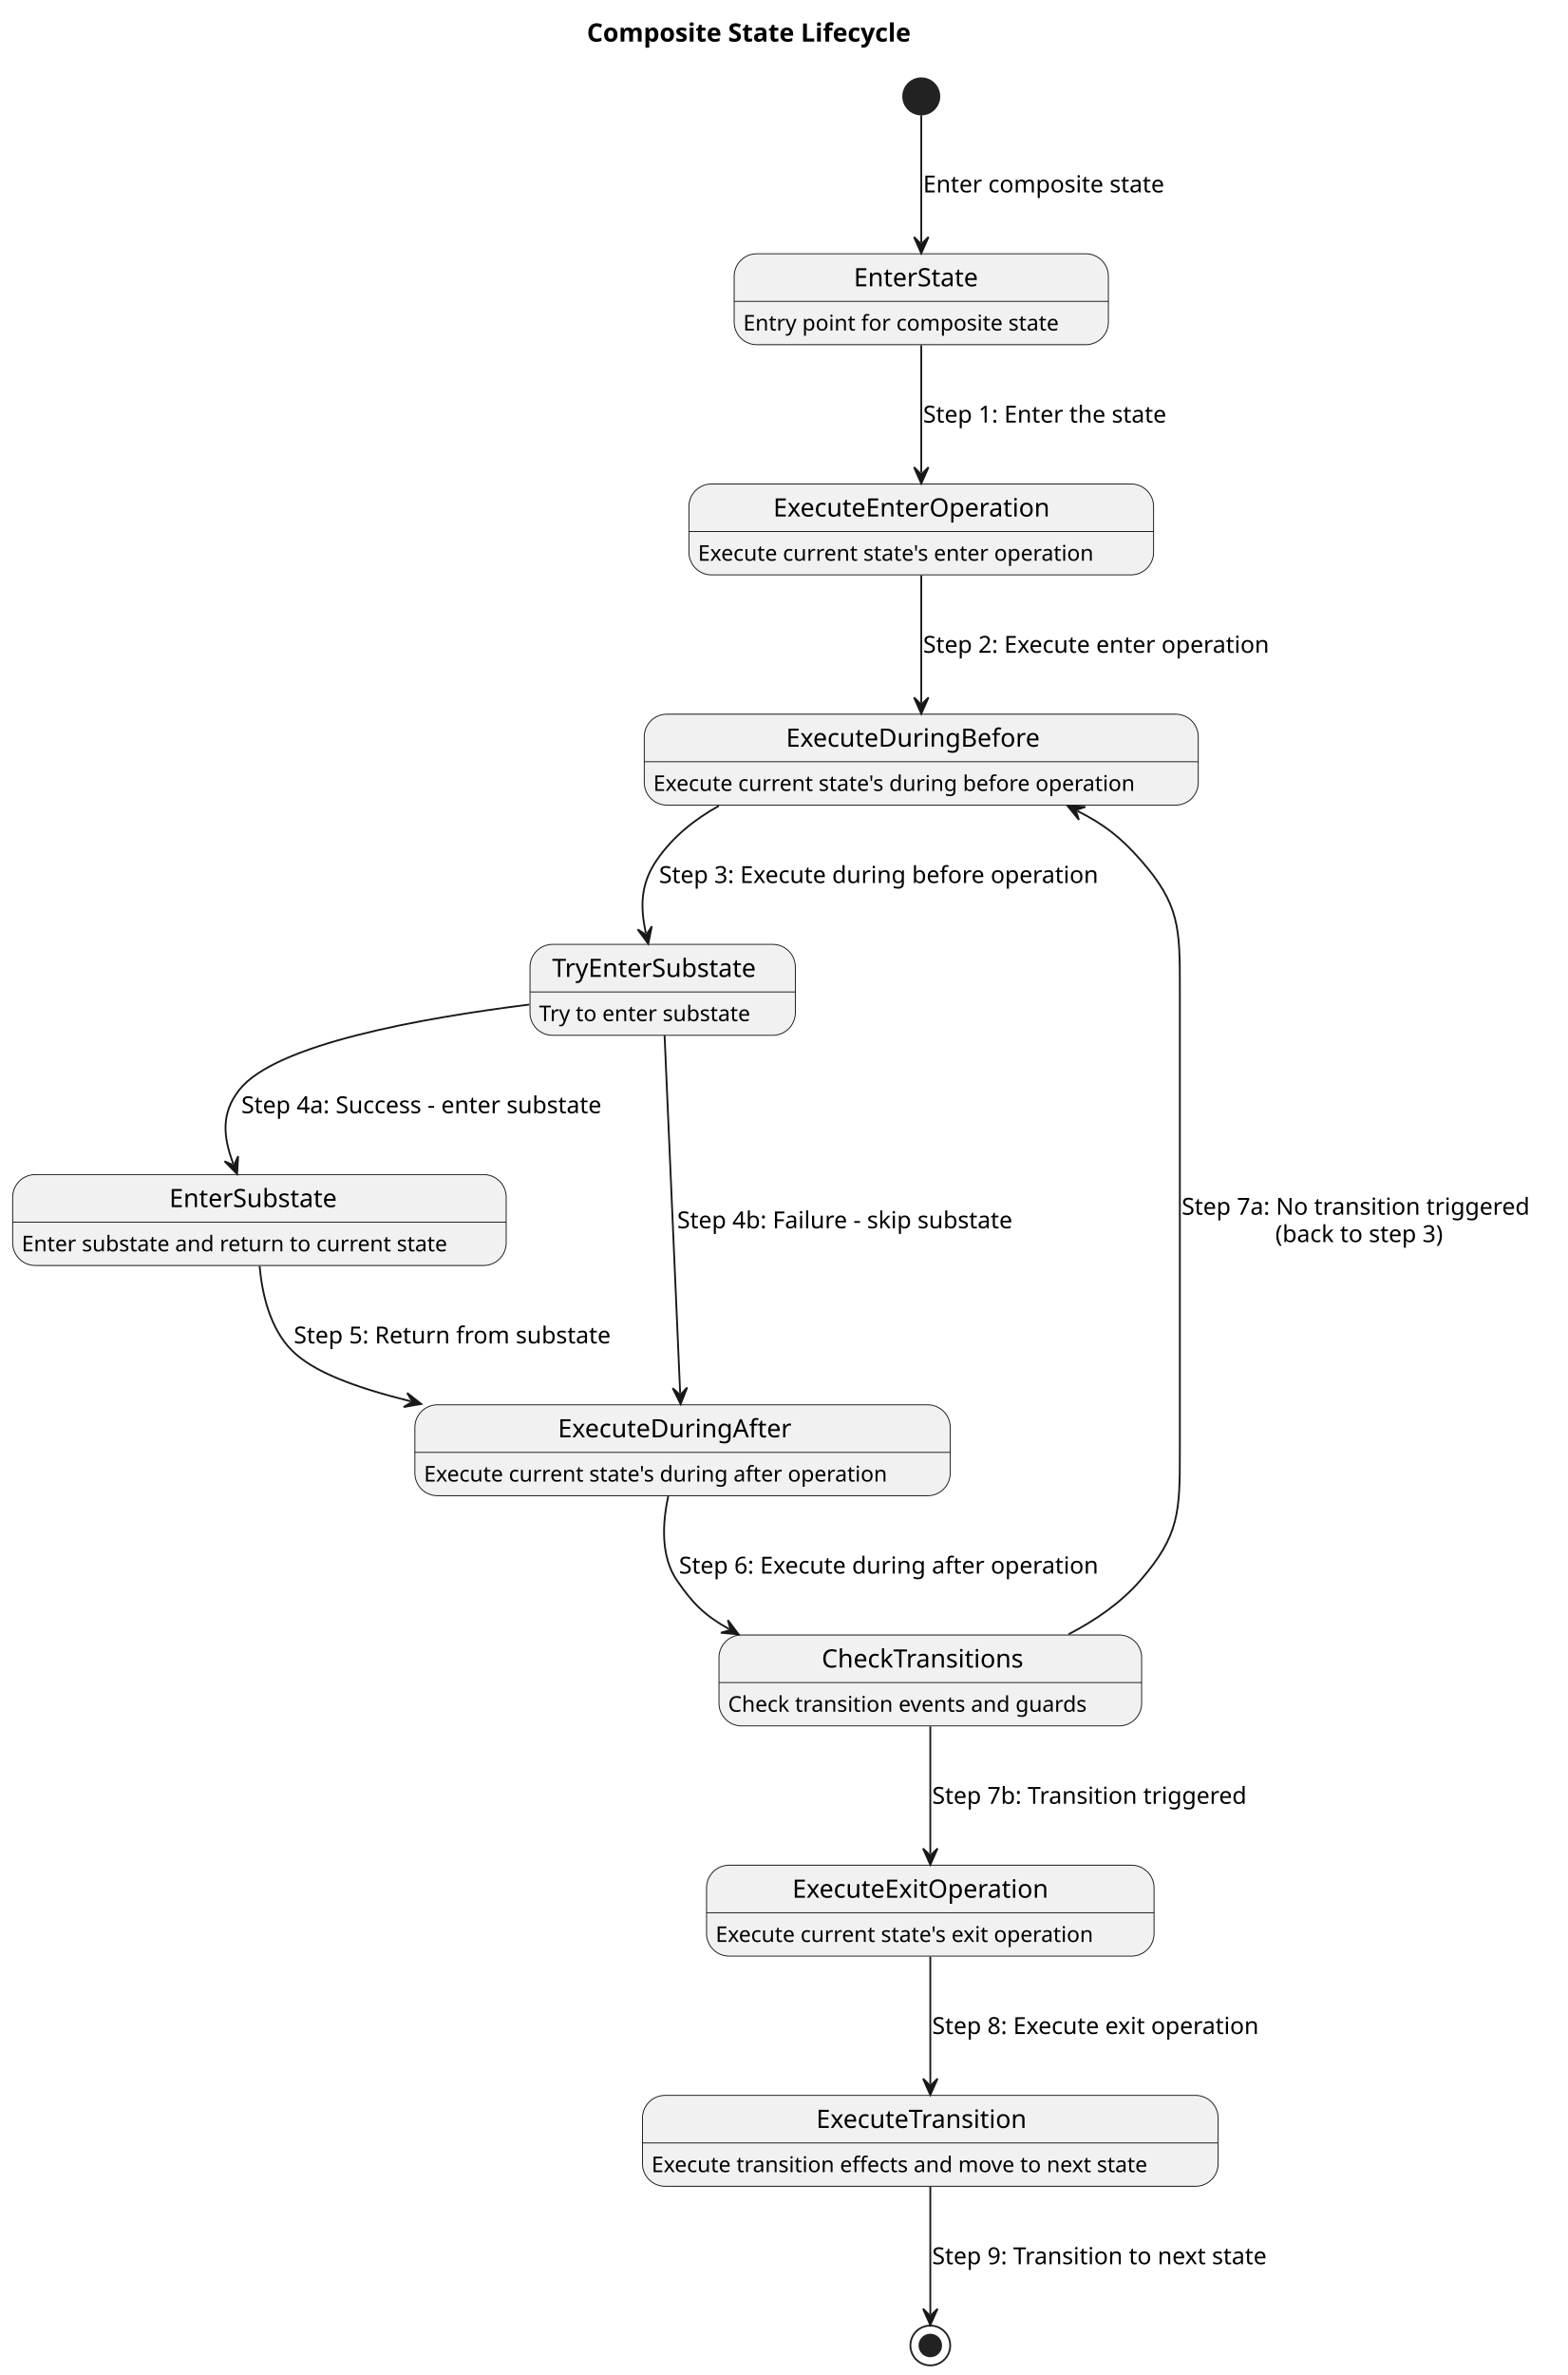
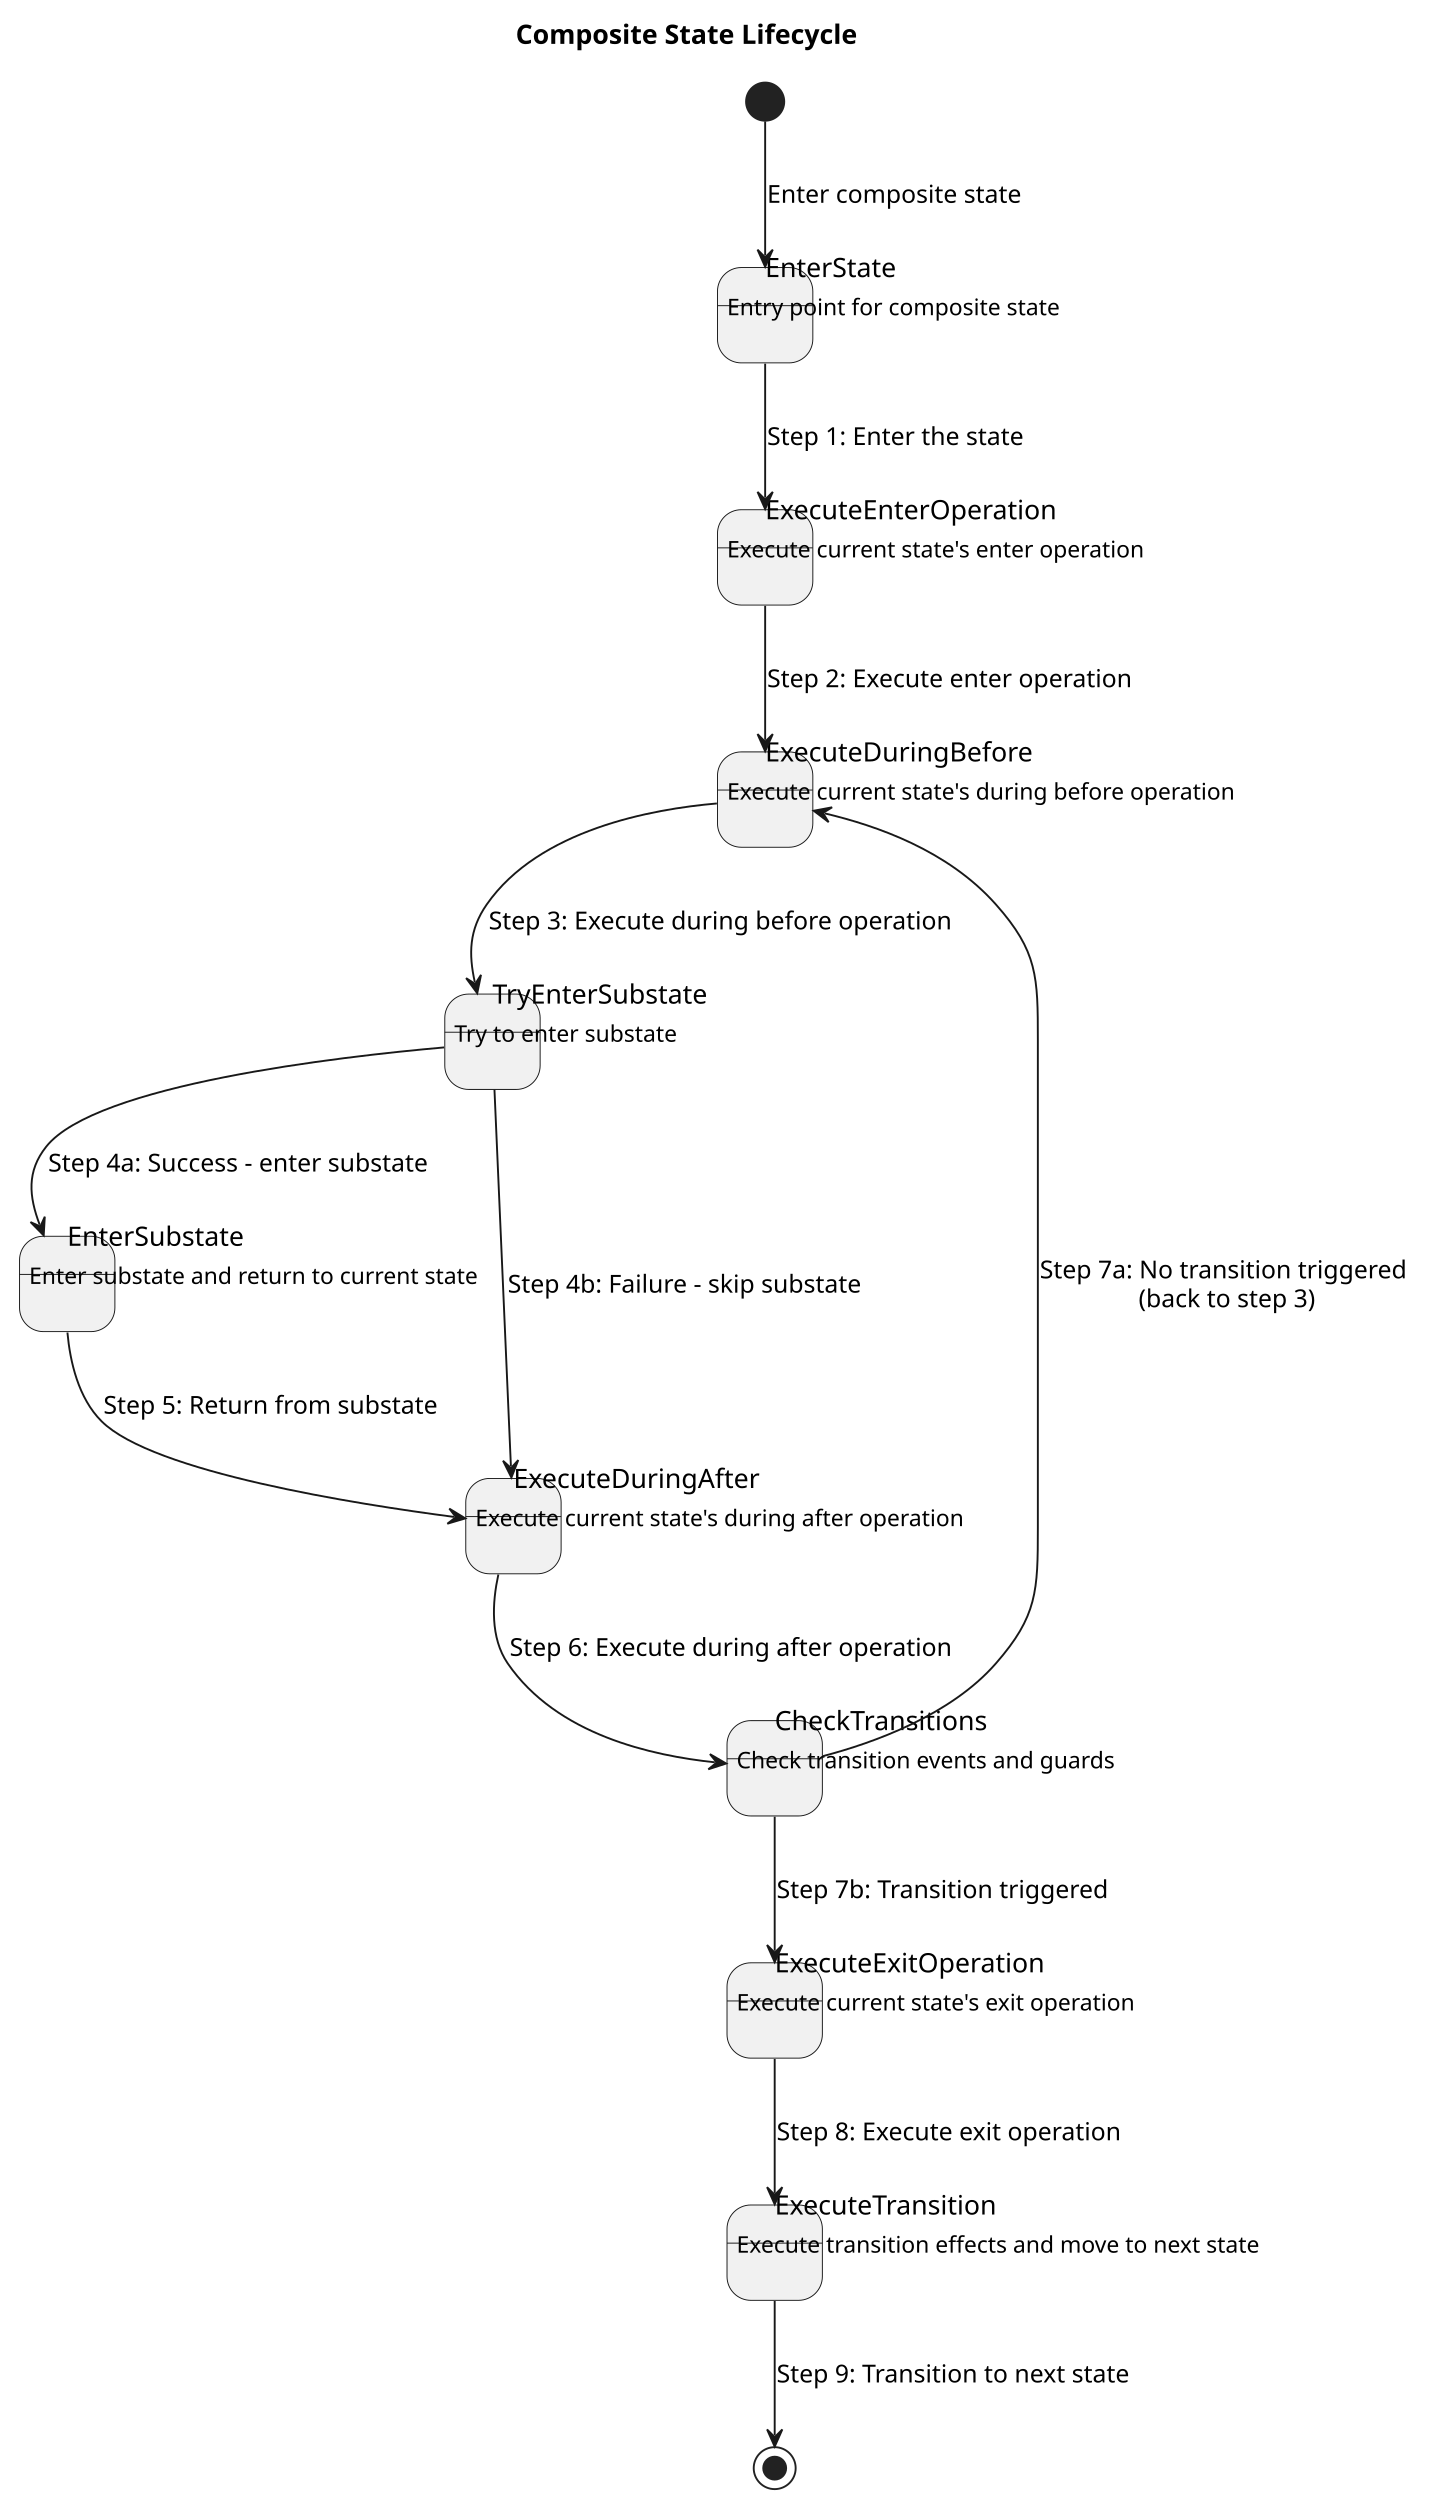
- <svg xmlns="http://www.w3.org/2000/svg" contentStyleType="text/css" data-diagram-type="STATE" height="1313px" preserveAspectRatio="none" style="width:867px;height:1313px;background:#FFFFFF;" version="1.1" viewBox="0 0 867 1313" width="867px" zoomAndPan="magnify">
+ <svg xmlns="http://www.w3.org/2000/svg" contentStyleType="text/css" data-diagram-type="STATE" height="1311px" preserveAspectRatio="none" style="width:759px;height:1311px;background:#FFFFFF;" version="1.1" viewBox="0 0 759 1311" width="759px" zoomAndPan="magnify">
  <defs />
  <g>
    <g class="title" data-source-line="1">
-       <text fill="#000000" font-family="sans-serif" font-size="14" font-weight="bold" lengthAdjust="spacing" textLength="204.921" x="324.524" y="22.995">Composite State Lifecycle</text>
+       <text fill="#000000" font-family="sans-serif" font-size="14" font-weight="bold" lengthAdjust="spacing" textLength="204.921" x="270.418" y="22.995">Composite State Lifecycle</text>
    </g>
-     <g id="EnterState">
-       <rect fill="#F1F1F1" height="50.266" rx="12.5" ry="12.5" style="stroke:#181818;stroke-width:0.5;" width="206.949" x="405.99" y="140.297" />
-       <line style="stroke:#181818;stroke-width:0.5;" x1="405.99" x2="612.939" y1="166.594" y2="166.594" />
-       <text fill="#000000" font-family="sans-serif" font-size="14" lengthAdjust="spacing" textLength="74.635" x="472.147" y="158.292">EnterState</text>
-       <text fill="#000000" font-family="sans-serif" font-size="12" lengthAdjust="spacing" textLength="186.949" x="410.99" y="182.732">Entry point for composite state</text>
+     <g class="entity" data-qualified-name="EnterState" id="ent0002">
+       <rect fill="#F1F1F1" height="50" rx="12.5" ry="12.5" style="stroke:#181818;stroke-width:0.5;" width="50" x="376.248" y="140.297" />
+       <line style="stroke:#181818;stroke-width:0.5;" x1="376.248" x2="426.248" y1="160.297" y2="160.297" />
+       <text fill="#000000" font-family="sans-serif" font-size="14" lengthAdjust="spacing" textLength="0" x="401.248" y="145.297">EnterState</text>
+       <text fill="#000000" font-family="sans-serif" font-size="12" lengthAdjust="spacing" textLength="0" x="381.248" y="165.297">Entry point for composite state</text>
    </g>
-     <g id="ExecuteEnterOperation">
-       <rect fill="#F1F1F1" height="50.266" rx="12.5" ry="12.5" style="stroke:#181818;stroke-width:0.5;" width="256.953" x="380.98" y="267.557" />
-       <line style="stroke:#181818;stroke-width:0.5;" x1="380.98" x2="637.933" y1="293.854" y2="293.854" />
-       <text fill="#000000" font-family="sans-serif" font-size="14" lengthAdjust="spacing" textLength="163.666" x="427.624" y="285.552">ExecuteEnterOperation</text>
-       <text fill="#000000" font-family="sans-serif" font-size="12" lengthAdjust="spacing" textLength="236.953" x="385.98" y="309.992">Execute current state's enter operation</text>
+     <g class="entity" data-qualified-name="ExecuteEnterOperation" id="ent0003">
+       <rect fill="#F1F1F1" height="50" rx="12.5" ry="12.5" style="stroke:#181818;stroke-width:0.5;" width="50" x="376.248" y="267.297" />
+       <line style="stroke:#181818;stroke-width:0.5;" x1="376.248" x2="426.248" y1="287.297" y2="287.297" />
+       <text fill="#000000" font-family="sans-serif" font-size="14" lengthAdjust="spacing" textLength="0" x="401.248" y="272.297">ExecuteEnterOperation</text>
+       <text fill="#000000" font-family="sans-serif" font-size="12" lengthAdjust="spacing" textLength="0" x="381.248" y="292.297">Execute current state's enter operation</text>
    </g>
-     <g id="ExecuteDuringBefore">
-       <rect fill="#F1F1F1" height="50.266" rx="12.5" ry="12.5" style="stroke:#181818;stroke-width:0.5;" width="306.353" x="356.28" y="394.827" />
-       <line style="stroke:#181818;stroke-width:0.5;" x1="356.28" x2="662.634" y1="421.124" y2="421.124" />
-       <text fill="#000000" font-family="sans-serif" font-size="14" lengthAdjust="spacing" textLength="149.557" x="434.678" y="412.822">ExecuteDuringBefore</text>
-       <text fill="#000000" font-family="sans-serif" font-size="12" lengthAdjust="spacing" textLength="286.353" x="361.28" y="437.262">Execute current state's during before operation</text>
+     <g class="entity" data-qualified-name="ExecuteDuringBefore" id="ent0004">
+       <rect fill="#F1F1F1" height="50" rx="12.5" ry="12.5" style="stroke:#181818;stroke-width:0.5;" width="50" x="376.248" y="394.297" />
+       <line style="stroke:#181818;stroke-width:0.5;" x1="376.248" x2="426.248" y1="414.297" y2="414.297" />
+       <text fill="#000000" font-family="sans-serif" font-size="14" lengthAdjust="spacing" textLength="0" x="401.248" y="399.297">ExecuteDuringBefore</text>
+       <text fill="#000000" font-family="sans-serif" font-size="12" lengthAdjust="spacing" textLength="0" x="381.248" y="419.297">Execute current state's during before operation</text>
    </g>
-     <g id="TryEnterSubstate">
-       <rect fill="#F1F1F1" height="50.266" rx="12.5" ry="12.5" style="stroke:#181818;stroke-width:0.5;" width="146.738" x="293.09" y="522.097" />
-       <line style="stroke:#181818;stroke-width:0.5;" x1="293.09" x2="439.828" y1="548.394" y2="548.394" />
-       <text fill="#000000" font-family="sans-serif" font-size="14" lengthAdjust="spacing" textLength="122.281" x="305.318" y="540.092">TryEnterSubstate</text>
-       <text fill="#000000" font-family="sans-serif" font-size="12" lengthAdjust="spacing" textLength="126.738" x="298.09" y="564.532">Try to enter substate</text>
+     <g class="entity" data-qualified-name="TryEnterSubstate" id="ent0005">
+       <rect fill="#F1F1F1" height="50" rx="12.5" ry="12.5" style="stroke:#181818;stroke-width:0.5;" width="50" x="233.248" y="521.297" />
+       <line style="stroke:#181818;stroke-width:0.5;" x1="233.248" x2="283.248" y1="541.297" y2="541.297" />
+       <text fill="#000000" font-family="sans-serif" font-size="14" lengthAdjust="spacing" textLength="0" x="258.248" y="526.297">TryEnterSubstate</text>
+       <text fill="#000000" font-family="sans-serif" font-size="12" lengthAdjust="spacing" textLength="0" x="238.248" y="546.297">Try to enter substate</text>
    </g>
-     <g id="EnterSubstate">
-       <rect fill="#F1F1F1" height="50.266" rx="12.5" ry="12.5" style="stroke:#181818;stroke-width:0.5;" width="272.92" x="7" y="649.357" />
-       <line style="stroke:#181818;stroke-width:0.5;" x1="7" x2="279.92" y1="675.654" y2="675.654" />
-       <text fill="#000000" font-family="sans-serif" font-size="14" lengthAdjust="spacing" textLength="99.689" x="93.616" y="667.352">EnterSubstate</text>
-       <text fill="#000000" font-family="sans-serif" font-size="12" lengthAdjust="spacing" textLength="252.92" x="12" y="691.792">Enter substate and return to current state</text>
+     <g class="entity" data-qualified-name="EnterSubstate" id="ent0006">
+       <rect fill="#F1F1F1" height="50" rx="12.5" ry="12.5" style="stroke:#181818;stroke-width:0.5;" width="50" x="10.248" y="648.297" />
+       <line style="stroke:#181818;stroke-width:0.5;" x1="10.248" x2="60.248" y1="668.297" y2="668.297" />
+       <text fill="#000000" font-family="sans-serif" font-size="14" lengthAdjust="spacing" textLength="0" x="35.248" y="653.297">EnterSubstate</text>
+       <text fill="#000000" font-family="sans-serif" font-size="12" lengthAdjust="spacing" textLength="0" x="15.248" y="673.297">Enter substate and return to current state</text>
    </g>
-     <g id="ExecuteDuringAfter">
-       <rect fill="#F1F1F1" height="50.266" rx="12.5" ry="12.5" style="stroke:#181818;stroke-width:0.5;" width="296.07" x="229.42" y="776.627" />
-       <line style="stroke:#181818;stroke-width:0.5;" x1="229.42" x2="525.49" y1="802.924" y2="802.924" />
-       <text fill="#000000" font-family="sans-serif" font-size="14" lengthAdjust="spacing" textLength="137.84" x="308.535" y="794.622">ExecuteDuringAfter</text>
-       <text fill="#000000" font-family="sans-serif" font-size="12" lengthAdjust="spacing" textLength="276.07" x="234.42" y="819.062">Execute current state's during after operation</text>
+     <g class="entity" data-qualified-name="ExecuteDuringAfter" id="ent0007">
+       <rect fill="#F1F1F1" height="50" rx="12.5" ry="12.5" style="stroke:#181818;stroke-width:0.5;" width="50" x="244.248" y="775.297" />
+       <line style="stroke:#181818;stroke-width:0.5;" x1="244.248" x2="294.248" y1="795.297" y2="795.297" />
+       <text fill="#000000" font-family="sans-serif" font-size="14" lengthAdjust="spacing" textLength="0" x="269.248" y="780.297">ExecuteDuringAfter</text>
+       <text fill="#000000" font-family="sans-serif" font-size="12" lengthAdjust="spacing" textLength="0" x="249.248" y="800.297">Execute current state's during after operation</text>
    </g>
-     <g id="CheckTransitions">
-       <rect fill="#F1F1F1" height="50.266" rx="12.5" ry="12.5" style="stroke:#181818;stroke-width:0.5;" width="233.727" x="397.6" y="903.887" />
-       <line style="stroke:#181818;stroke-width:0.5;" x1="397.6" x2="631.327" y1="930.184" y2="930.184" />
-       <text fill="#000000" font-family="sans-serif" font-size="14" lengthAdjust="spacing" textLength="120.121" x="454.403" y="921.882">CheckTransitions</text>
-       <text fill="#000000" font-family="sans-serif" font-size="12" lengthAdjust="spacing" textLength="213.727" x="402.6" y="946.322">Check transition events and guards</text>
+     <g class="entity" data-qualified-name="CheckTransitions" id="ent0008">
+       <rect fill="#F1F1F1" height="50" rx="12.5" ry="12.5" style="stroke:#181818;stroke-width:0.5;" width="50" x="381.248" y="902.297" />
+       <line style="stroke:#181818;stroke-width:0.5;" x1="381.248" x2="431.248" y1="922.297" y2="922.297" />
+       <text fill="#000000" font-family="sans-serif" font-size="14" lengthAdjust="spacing" textLength="0" x="406.248" y="907.297">CheckTransitions</text>
+       <text fill="#000000" font-family="sans-serif" font-size="12" lengthAdjust="spacing" textLength="0" x="386.248" y="927.297">Check transition events and guards</text>
    </g>
-     <g id="ExecuteExitOperation">
-       <rect fill="#F1F1F1" height="50.266" rx="12.5" ry="12.5" style="stroke:#181818;stroke-width:0.5;" width="247.467" x="390.73" y="1031.157" />
-       <line style="stroke:#181818;stroke-width:0.5;" x1="390.73" x2="638.197" y1="1057.454" y2="1057.454" />
-       <text fill="#000000" font-family="sans-serif" font-size="14" lengthAdjust="spacing" textLength="152.599" x="438.164" y="1049.152">ExecuteExitOperation</text>
-       <text fill="#000000" font-family="sans-serif" font-size="12" lengthAdjust="spacing" textLength="227.467" x="395.73" y="1073.592">Execute current state's exit operation</text>
+     <g class="entity" data-qualified-name="ExecuteExitOperation" id="ent0009">
+       <rect fill="#F1F1F1" height="50" rx="12.5" ry="12.5" style="stroke:#181818;stroke-width:0.5;" width="50" x="381.248" y="1029.297" />
+       <line style="stroke:#181818;stroke-width:0.5;" x1="381.248" x2="431.248" y1="1049.297" y2="1049.297" />
+       <text fill="#000000" font-family="sans-serif" font-size="14" lengthAdjust="spacing" textLength="0" x="406.248" y="1034.297">ExecuteExitOperation</text>
+       <text fill="#000000" font-family="sans-serif" font-size="12" lengthAdjust="spacing" textLength="0" x="386.248" y="1054.297">Execute current state's exit operation</text>
    </g>
-     <g id="ExecuteTransition">
-       <rect fill="#F1F1F1" height="50.266" rx="12.5" ry="12.5" style="stroke:#181818;stroke-width:0.5;" width="318.33" x="355.29" y="1158.417" />
-       <line style="stroke:#181818;stroke-width:0.5;" x1="355.29" x2="673.62" y1="1184.714" y2="1184.714" />
-       <text fill="#000000" font-family="sans-serif" font-size="14" lengthAdjust="spacing" textLength="126.178" x="451.366" y="1176.412">ExecuteTransition</text>
-       <text fill="#000000" font-family="sans-serif" font-size="12" lengthAdjust="spacing" textLength="298.33" x="360.29" y="1200.852">Execute transition effects and move to next state</text>
+     <g class="entity" data-qualified-name="ExecuteTransition" id="ent0010">
+       <rect fill="#F1F1F1" height="50" rx="12.5" ry="12.5" style="stroke:#181818;stroke-width:0.5;" width="50" x="381.248" y="1156.297" />
+       <line style="stroke:#181818;stroke-width:0.5;" x1="381.248" x2="431.248" y1="1176.297" y2="1176.297" />
+       <text fill="#000000" font-family="sans-serif" font-size="14" lengthAdjust="spacing" textLength="0" x="406.248" y="1161.297">ExecuteTransition</text>
+       <text fill="#000000" font-family="sans-serif" font-size="12" lengthAdjust="spacing" textLength="0" x="386.248" y="1181.297">Execute transition effects and move to next state</text>
    </g>
-     <ellipse cx="509.46" cy="53.297" fill="#222222" rx="10" ry="10" style="stroke:#222222;stroke-width:1;" />
-     <ellipse cx="514.46" cy="1296.687" fill="none" rx="11" ry="11" style="stroke:#222222;stroke-width:1;" />
-     <ellipse cx="514.46" cy="1296.687" fill="#222222" rx="6" ry="6" style="stroke:#222222;stroke-width:1;" />
-     <g class="link" data-entity-1=".start." data-entity-2="EnterState" data-source-line="3" data-uid="lnk3" id="link_.start._EnterState">
-       <path d="M509.46,63.687 C509.46,80.437 509.46,109.967 509.46,134.027" fill="none" id="*start*-to-EnterState" style="stroke:#181818;stroke-width:1;" />
-       <polygon fill="#181818" points="509.46,140.027,513.46,131.027,509.46,135.027,505.46,131.027,509.46,140.027" style="stroke:#181818;stroke-width:1;" />
-       <text fill="#000000" font-family="sans-serif" font-size="13" lengthAdjust="spacing" textLength="143.54" x="510.46" y="106.364">Enter composite state</text>
+     <g class="start_entity" data-qualified-name=".start." data-source-line="3" id="ent0002">
+       <ellipse cx="401.248" cy="53.297" fill="#222222" rx="10" ry="10" style="stroke:#222222;stroke-width:1;" />
    </g>
-     <g class="link" data-entity-1="EnterState" data-entity-2="ExecuteEnterOperation" data-source-line="9" data-uid="lnk4" id="link_EnterState_ExecuteEnterOperation">
-       <path d="M509.46,190.877 C509.46,212.947 509.46,239.257 509.46,261.307" fill="none" id="EnterState-to-ExecuteEnterOperation" style="stroke:#181818;stroke-width:1;" />
-       <polygon fill="#181818" points="509.46,267.307,513.46,258.307,509.46,262.307,505.46,258.307,509.46,267.307" style="stroke:#181818;stroke-width:1;" />
-       <text fill="#000000" font-family="sans-serif" font-size="13" lengthAdjust="spacing" textLength="147.939" x="510.46" y="233.624">Step 1: Enter the state</text>
+     <g class="end_entity" data-qualified-name=".end." data-source-line="59" id="ent0014">
+       <ellipse cx="406.248" cy="1294.297" fill="none" rx="11" ry="11" style="stroke:#222222;stroke-width:1;" />
+       <ellipse cx="406.248" cy="1294.297" fill="#222222" rx="6" ry="6" style="stroke:#222222;stroke-width:1;" />
    </g>
-     <g class="link" data-entity-1="ExecuteEnterOperation" data-entity-2="ExecuteDuringBefore" data-source-line="15" data-uid="lnk5" id="link_ExecuteEnterOperation_ExecuteDuringBefore">
-       <path d="M509.46,318.147 C509.46,340.217 509.46,366.517 509.46,388.577" fill="none" id="ExecuteEnterOperation-to-ExecuteDuringBefore" style="stroke:#181818;stroke-width:1;" />
-       <polygon fill="#181818" points="509.46,394.577,513.46,385.577,509.46,389.577,505.46,385.577,509.46,394.577" style="stroke:#181818;stroke-width:1;" />
-       <text fill="#000000" font-family="sans-serif" font-size="13" lengthAdjust="spacing" textLength="208.26" x="510.46" y="360.894">Step 2: Execute enter operation</text>
+     <g class="link" data-entity-1="ent0002" data-entity-2="ent0002" data-link-type="dependency" data-source-line="3" id="lnk3">
+       <path d="M401.248,63.677 C401.248,80.407 401.248,109.887 401.248,133.927" fill="none" id="*start*-to-EnterState" style="stroke:#181818;stroke-width:1;" />
+       <polygon fill="#181818" points="401.248,139.927,405.248,130.927,401.248,134.927,397.248,130.927,401.248,139.927" style="stroke:#181818;stroke-width:1;" />
+       <text fill="#000000" font-family="sans-serif" font-size="13" lengthAdjust="spacing" textLength="143.54" x="402.248" y="106.364">Enter composite state</text>
    </g>
-     <g class="link" data-entity-1="ExecuteDuringBefore" data-entity-2="TryEnterSubstate" data-source-line="21" data-uid="lnk6" id="link_ExecuteDuringBefore_TryEnterSubstate">
-       <path d="M397.55,445.507 C384.17,452.917 372.18,462.557 363.46,475.097 C354.14,488.487 353.945,501.116 357.185,515.896" fill="none" id="ExecuteDuringBefore-to-TryEnterSubstate" style="stroke:#181818;stroke-width:1;" />
-       <polygon fill="#181818" points="358.47,521.757,360.45,512.109,357.399,516.873,352.636,513.822,358.47,521.757" style="stroke:#181818;stroke-width:1;" />
-       <text fill="#000000" font-family="sans-serif" font-size="13" lengthAdjust="spacing" textLength="261.777" x="364.46" y="488.164">Step 3: Execute during before operation</text>
+     <g class="link" data-entity-1="ent0002" data-entity-2="ent0003" data-link-type="dependency" data-source-line="9" id="lnk4">
+       <path d="M401.248,190.697 C401.248,212.717 401.248,238.957 401.248,260.957" fill="none" id="EnterState-to-ExecuteEnterOperation" style="stroke:#181818;stroke-width:1;" />
+       <polygon fill="#181818" points="401.248,266.957,405.248,257.957,401.248,261.957,397.248,257.957,401.248,266.957" style="stroke:#181818;stroke-width:1;" />
+       <text fill="#000000" font-family="sans-serif" font-size="13" lengthAdjust="spacing" textLength="147.939" x="402.248" y="233.364">Step 1: Enter the state</text>
    </g>
-     <g class="link" data-entity-1="TryEnterSubstate" data-entity-2="EnterSubstate" data-source-line="27" data-uid="lnk7" id="link_TryEnterSubstate_EnterSubstate">
-       <path d="M292.64,555.377 C231.76,562.977 152.28,577.427 132.46,602.357 C122.12,615.367 123.377,628.441 129.007,643.401" fill="none" id="TryEnterSubstate-to-EnterSubstate" style="stroke:#181818;stroke-width:1;" />
-       <polygon fill="#181818" points="131.12,649.017,131.694,639.185,129.359,644.337,124.206,642.003,131.12,649.017" style="stroke:#181818;stroke-width:1;" />
-       <text fill="#000000" font-family="sans-serif" font-size="13" lengthAdjust="spacing" textLength="218.772" x="133.46" y="615.424">Step 4a: Success - enter substate</text>
+     <g class="link" data-entity-1="ent0003" data-entity-2="ent0004" data-link-type="dependency" data-source-line="15" id="lnk5">
+       <path d="M401.248,317.697 C401.248,339.717 401.248,365.957 401.248,387.957" fill="none" id="ExecuteEnterOperation-to-ExecuteDuringBefore" style="stroke:#181818;stroke-width:1;" />
+       <polygon fill="#181818" points="401.248,393.957,405.248,384.957,401.248,388.957,397.248,384.957,401.248,393.957" style="stroke:#181818;stroke-width:1;" />
+       <text fill="#000000" font-family="sans-serif" font-size="13" lengthAdjust="spacing" textLength="208.26" x="402.248" y="360.364">Step 2: Execute enter operation</text>
    </g>
-     <g class="link" data-entity-1="TryEnterSubstate" data-entity-2="ExecuteDuringAfter" data-source-line="28" data-uid="lnk8" id="link_TryEnterSubstate_ExecuteDuringAfter">
-       <path d="M367.51,572.437 C369.61,620.587 374.019,721.863 376.129,770.253" fill="none" id="TryEnterSubstate-to-ExecuteDuringAfter" style="stroke:#181818;stroke-width:1;" />
-       <polygon fill="#181818" points="376.39,776.247,379.994,767.081,376.172,771.252,372.002,767.43,376.39,776.247" style="stroke:#181818;stroke-width:1;" />
-       <text fill="#000000" font-family="sans-serif" font-size="13" lengthAdjust="spacing" textLength="202.465" x="374.46" y="679.054">Step 4b: Failure - skip substate</text>
+     <g class="link" data-entity-1="ent0004" data-entity-2="ent0005" data-link-type="dependency" data-source-line="21" id="lnk6">
+       <path d="M375.928,421.337 C341.918,424.257 282.588,435.037 255.248,474.297 C245.938,487.657 245.741,500.257 248.981,515.007" fill="none" id="ExecuteDuringBefore-to-TryEnterSubstate" style="stroke:#181818;stroke-width:1;" />
+       <polygon fill="#181818" points="250.268,520.867,252.244,511.218,249.196,515.983,244.43,512.935,250.268,520.867" style="stroke:#181818;stroke-width:1;" />
+       <text fill="#000000" font-family="sans-serif" font-size="13" lengthAdjust="spacing" textLength="261.777" x="256.248" y="487.364">Step 3: Execute during before operation</text>
    </g>
-     <g class="link" data-entity-1="EnterSubstate" data-entity-2="ExecuteDuringAfter" data-source-line="34" data-uid="lnk9" id="link_EnterSubstate_ExecuteDuringAfter">
-       <path d="M143.56,700.007 C144.95,715.357 149.29,734.477 161.46,746.627 C173.13,758.267 195.15,766.699 227.12,774.709" fill="none" id="EnterSubstate-to-ExecuteDuringAfter" style="stroke:#181818;stroke-width:1;" />
-       <polygon fill="#181818" points="232.94,776.167,225.182,770.1,228.09,774.952,223.238,777.86,232.94,776.167" style="stroke:#181818;stroke-width:1;" />
-       <text fill="#000000" font-family="sans-serif" font-size="13" lengthAdjust="spacing" textLength="189.465" x="162.46" y="742.694">Step 5: Return from substate</text>
+     <g class="link" data-entity-1="ent0005" data-entity-2="ent0006" data-link-type="dependency" data-source-line="27" id="lnk7">
+       <path d="M232.868,549.267 C177.788,554.137 50.138,568.747 24.248,601.297 C13.918,614.277 15.171,627.323 20.801,642.253" fill="none" id="TryEnterSubstate-to-EnterSubstate" style="stroke:#181818;stroke-width:1;" />
+       <polygon fill="#181818" points="22.918,647.867,23.485,638.034,21.154,643.188,16,640.857,22.918,647.867" style="stroke:#181818;stroke-width:1;" />
+       <text fill="#000000" font-family="sans-serif" font-size="13" lengthAdjust="spacing" textLength="218.772" x="25.248" y="614.364">Step 4a: Success - enter substate</text>
    </g>
-     <g class="link" data-entity-1="ExecuteDuringAfter" data-entity-2="CheckTransitions" data-source-line="40" data-uid="lnk10" id="link_ExecuteDuringAfter_CheckTransitions">
-       <path d="M369.54,827.187 C366.32,841.937 365.23,860.437 374.46,873.887 C383.08,886.467 389.822,893.208 403.192,900.618" fill="none" id="ExecuteDuringAfter-to-CheckTransitions" style="stroke:#181818;stroke-width:1;" />
-       <polygon fill="#181818" points="408.44,903.527,402.507,895.665,404.067,901.103,398.629,902.663,408.44,903.527" style="stroke:#181818;stroke-width:1;" />
-       <text fill="#000000" font-family="sans-serif" font-size="13" lengthAdjust="spacing" textLength="250.637" x="375.46" y="869.954">Step 6: Execute during after operation</text>
+     <g class="link" data-entity-1="ent0005" data-entity-2="ent0007" data-link-type="dependency" data-source-line="28" id="lnk8">
+       <path d="M259.298,571.457 C261.398,619.507 265.806,720.553 267.916,768.843" fill="none" id="TryEnterSubstate-to-ExecuteDuringAfter" style="stroke:#181818;stroke-width:1;" />
+       <polygon fill="#181818" points="268.178,774.837,271.782,765.671,267.96,769.842,263.789,766.02,268.178,774.837" style="stroke:#181818;stroke-width:1;" />
+       <text fill="#000000" font-family="sans-serif" font-size="13" lengthAdjust="spacing" textLength="202.465" x="266.248" y="677.864">Step 4b: Failure - skip substate</text>
    </g>
-     <g class="link" data-entity-1="CheckTransitions" data-entity-2="ExecuteDuringBefore" data-source-line="46" data-uid="lnk11" id="link_CheckTransitions_ExecuteDuringBefore">
-       <path d="M590.9,903.487 C605.59,895.907 619.73,886.207 630.46,873.887 C652.21,848.947 652.46,835.847 652.46,802.757 C652.46,546.227 652.46,546.227 652.46,546.227 C652.46,513.137 652.41,499.857 630.46,475.097 C619.55,462.777 610.645,455.823 595.765,448.303" fill="none" id="CheckTransitions-to-ExecuteDuringBefore" style="stroke:#181818;stroke-width:1;" />
-       <polygon fill="#181818" points="590.41,445.597,596.638,453.226,594.872,447.852,600.247,446.086,590.41,445.597" style="stroke:#181818;stroke-width:1;" />
-       <text fill="#000000" font-family="sans-serif" font-size="13" lengthAdjust="spacing" textLength="206.508" x="653.46" y="671.554">Step 7a: No transition triggered</text>
-       <text fill="#000000" font-family="sans-serif" font-size="13" lengthAdjust="spacing" textLength="102.876" x="705.276" y="686.687">(back to step 3)</text>
+     <g class="link" data-entity-1="ent0006" data-entity-2="ent0007" data-link-type="dependency" data-source-line="34" id="lnk9">
+       <path d="M35.358,698.767 C36.748,714.097 41.088,733.177 53.248,745.297 C80.148,772.107 187.069,788.799 238.079,795.469" fill="none" id="EnterSubstate-to-ExecuteDuringAfter" style="stroke:#181818;stroke-width:1;" />
+       <polygon fill="#181818" points="244.028,796.247,235.623,791.114,239.071,795.599,234.586,799.046,244.028,796.247" style="stroke:#181818;stroke-width:1;" />
+       <text fill="#000000" font-family="sans-serif" font-size="13" lengthAdjust="spacing" textLength="189.465" x="54.248" y="741.364">Step 5: Return from substate</text>
    </g>
-     <g class="link" data-entity-1="CheckTransitions" data-entity-2="ExecuteExitOperation" data-source-line="47" data-uid="lnk12" id="link_CheckTransitions_ExecuteExitOperation">
-       <path d="M514.46,954.477 C514.46,976.547 514.46,1002.847 514.46,1024.897" fill="none" id="CheckTransitions-to-ExecuteExitOperation" style="stroke:#181818;stroke-width:1;" />
-       <polygon fill="#181818" points="514.46,1030.897,518.46,1021.897,514.46,1025.897,510.46,1021.897,514.46,1030.897" style="stroke:#181818;stroke-width:1;" />
-       <text fill="#000000" font-family="sans-serif" font-size="13" lengthAdjust="spacing" textLength="187.827" x="515.46" y="997.224">Step 7b: Transition triggered</text>
+     <g class="link" data-entity-1="ent0007" data-entity-2="ent0008" data-link-type="dependency" data-source-line="40" id="lnk10">
+       <path d="M261.338,825.677 C258.118,840.407 257.038,858.867 266.248,872.297 C292.038,909.887 342.022,920.686 374.851,924.156" fill="none" id="ExecuteDuringAfter-to-CheckTransitions" style="stroke:#181818;stroke-width:1;" />
+       <polygon fill="#181818" points="380.818,924.787,372.289,919.863,375.846,924.261,371.448,927.819,380.818,924.787" style="stroke:#181818;stroke-width:1;" />
+       <text fill="#000000" font-family="sans-serif" font-size="13" lengthAdjust="spacing" textLength="250.637" x="267.248" y="868.364">Step 6: Execute during after operation</text>
    </g>
-     <g class="link" data-entity-1="ExecuteExitOperation" data-entity-2="ExecuteTransition" data-source-line="53" data-uid="lnk13" id="link_ExecuteExitOperation_ExecuteTransition">
-       <path d="M514.46,1081.737 C514.46,1103.807 514.46,1130.117 514.46,1152.167" fill="none" id="ExecuteExitOperation-to-ExecuteTransition" style="stroke:#181818;stroke-width:1;" />
-       <polygon fill="#181818" points="514.46,1158.167,518.46,1149.167,514.46,1153.167,510.46,1149.167,514.46,1158.167" style="stroke:#181818;stroke-width:1;" />
-       <text fill="#000000" font-family="sans-serif" font-size="13" lengthAdjust="spacing" textLength="197.983" x="515.46" y="1124.484">Step 8: Execute exit operation</text>
+     <g class="link" data-entity-1="ent0008" data-entity-2="ent0004" data-link-type="dependency" data-source-line="46" id="lnk11">
+       <path d="M431.618,920.897 C457.918,914.007 498.428,899.567 522.248,872.297 C543.978,847.417 544.248,834.337 544.248,801.297 C544.248,545.297 544.248,545.297 544.248,545.297 C544.248,512.257 544.178,499.007 522.248,474.297 C497.058,445.907 459.905,433.067 432.535,426.547" fill="none" id="CheckTransitions-to-ExecuteDuringBefore" style="stroke:#181818;stroke-width:1;" />
+       <polygon fill="#181818" points="426.698,425.157,434.526,431.134,431.562,426.315,436.38,423.351,426.698,425.157" style="stroke:#181818;stroke-width:1;" />
+       <text fill="#000000" font-family="sans-serif" font-size="13" lengthAdjust="spacing" textLength="206.508" x="545.248" y="670.364">Step 7a: No transition triggered</text>
+       <text fill="#000000" font-family="sans-serif" font-size="13" lengthAdjust="spacing" textLength="102.876" x="597.064" y="685.497">(back to step 3)</text>
    </g>
-     <g class="link" data-entity-1="ExecuteTransition" data-entity-2=".end." data-source-line="59" data-uid="lnk15" id="link_ExecuteTransition_.end.">
-       <path d="M514.46,1208.947 C514.46,1232.837 514.46,1262.107 514.46,1279.387" fill="none" id="ExecuteTransition-to-*end*" style="stroke:#181818;stroke-width:1;" />
-       <polygon fill="#181818" points="514.46,1285.387,518.46,1276.387,514.46,1280.387,510.46,1276.387,514.46,1285.387" style="stroke:#181818;stroke-width:1;" />
-       <text fill="#000000" font-family="sans-serif" font-size="13" lengthAdjust="spacing" textLength="202.7" x="515.46" y="1251.754">Step 9: Transition to next state</text>
+     <g class="link" data-entity-1="ent0008" data-entity-2="ent0009" data-link-type="dependency" data-source-line="47" id="lnk12">
+       <path d="M406.248,952.697 C406.248,974.717 406.248,1000.957 406.248,1022.957" fill="none" id="CheckTransitions-to-ExecuteExitOperation" style="stroke:#181818;stroke-width:1;" />
+       <polygon fill="#181818" points="406.248,1028.957,410.248,1019.957,406.248,1023.957,402.248,1019.957,406.248,1028.957" style="stroke:#181818;stroke-width:1;" />
+       <text fill="#000000" font-family="sans-serif" font-size="13" lengthAdjust="spacing" textLength="187.827" x="407.248" y="995.364">Step 7b: Transition triggered</text>
+     </g>
+     <g class="link" data-entity-1="ent0009" data-entity-2="ent0010" data-link-type="dependency" data-source-line="53" id="lnk13">
+       <path d="M406.248,1079.697 C406.248,1101.717 406.248,1127.957 406.248,1149.957" fill="none" id="ExecuteExitOperation-to-ExecuteTransition" style="stroke:#181818;stroke-width:1;" />
+       <polygon fill="#181818" points="406.248,1155.957,410.248,1146.957,406.248,1150.957,402.248,1146.957,406.248,1155.957" style="stroke:#181818;stroke-width:1;" />
+       <text fill="#000000" font-family="sans-serif" font-size="13" lengthAdjust="spacing" textLength="197.983" x="407.248" y="1122.364">Step 8: Execute exit operation</text>
+     </g>
+     <g class="link" data-entity-1="ent0010" data-entity-2="ent0014" data-link-type="dependency" data-source-line="59" id="lnk15">
+       <path d="M406.248,1206.657 C406.248,1230.527 406.248,1259.757 406.248,1277.007" fill="none" id="ExecuteTransition-to-*end*" style="stroke:#181818;stroke-width:1;" />
+       <polygon fill="#181818" points="406.248,1283.007,410.248,1274.007,406.248,1278.007,402.248,1274.007,406.248,1283.007" style="stroke:#181818;stroke-width:1;" />
+       <text fill="#000000" font-family="sans-serif" font-size="13" lengthAdjust="spacing" textLength="202.7" x="407.248" y="1249.364">Step 9: Transition to next state</text>
    </g>
  </g>
</svg>
